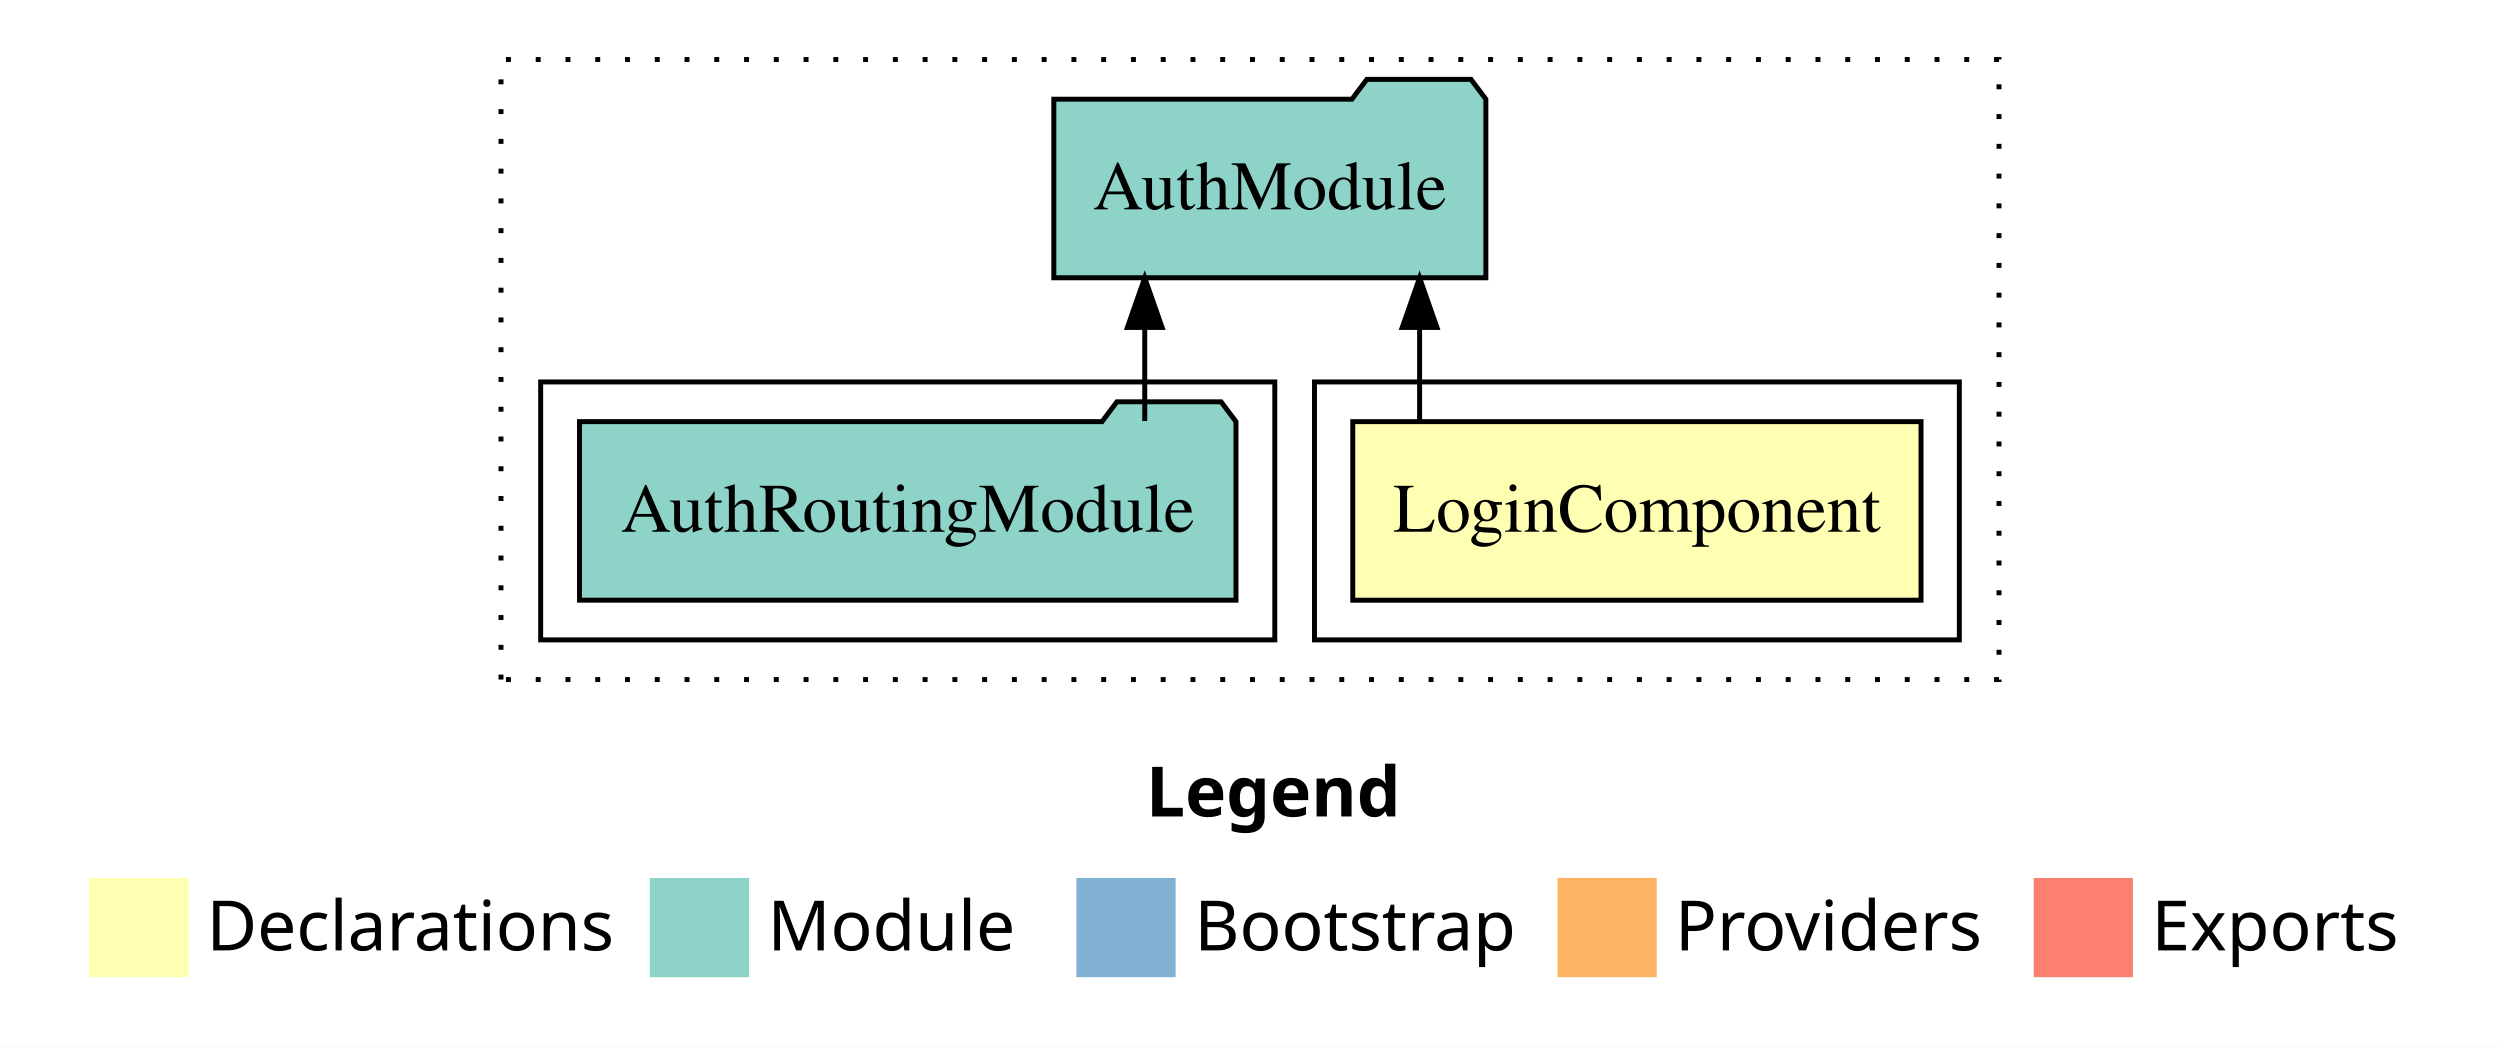
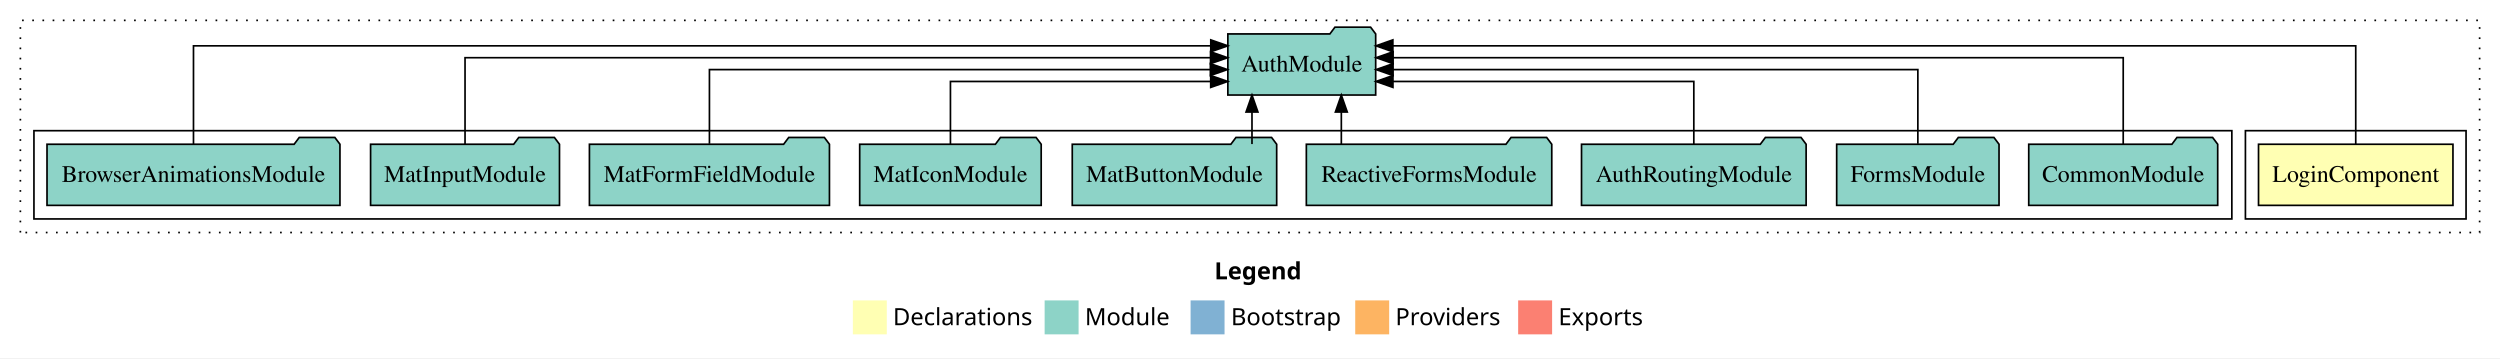
- <svg xmlns="http://www.w3.org/2000/svg" width="504pt" height="211pt" viewBox="0.00 0.00 504.00 211.00">
+ <svg xmlns="http://www.w3.org/2000/svg" width="1473pt" height="211pt" viewBox="0.00 0.00 1473.00 211.00">
  <g id="graph0" class="graph" transform="scale(1 1) rotate(0) translate(4 207)">
-     <polygon fill="white" stroke="transparent" points="-4,4 -4,-207 500,-207 500,4 -4,4" />
-     <text text-anchor="start" x="227.01" y="-42.4" font-family="sans-serif" font-weight="bold" font-size="14.00">Legend</text>
-     <polygon fill="#ffffb3" stroke="transparent" points="14,-10 14,-30 34,-30 34,-10 14,-10" />
-     <text text-anchor="start" x="37.63" y="-15.4" font-family="sans-serif" font-size="14.00">  Declarations</text>
-     <polygon fill="#8dd3c7" stroke="transparent" points="127,-10 127,-30 147,-30 147,-10 127,-10" />
-     <text text-anchor="start" x="150.73" y="-15.4" font-family="sans-serif" font-size="14.00">  Module</text>
-     <polygon fill="#80b1d3" stroke="transparent" points="213,-10 213,-30 233,-30 233,-10 213,-10" />
-     <text text-anchor="start" x="236.78" y="-15.4" font-family="sans-serif" font-size="14.00">  Bootstrap</text>
-     <polygon fill="#fdb462" stroke="transparent" points="310,-10 310,-30 330,-30 330,-10 310,-10" />
-     <text text-anchor="start" x="333.67" y="-15.4" font-family="sans-serif" font-size="14.00">  Providers</text>
-     <polygon fill="#fb8072" stroke="transparent" points="406,-10 406,-30 426,-30 426,-10 406,-10" />
-     <text text-anchor="start" x="429.73" y="-15.4" font-family="sans-serif" font-size="14.00">  Exports</text>
+     <polygon fill="white" stroke="transparent" points="-4,4 -4,-207 1469,-207 1469,4 -4,4" />
+     <text text-anchor="start" x="711.51" y="-42.4" font-family="sans-serif" font-weight="bold" font-size="14.00">Legend</text>
+     <polygon fill="#ffffb3" stroke="transparent" points="498.5,-10 498.5,-30 518.5,-30 518.5,-10 498.5,-10" />
+     <text text-anchor="start" x="522.13" y="-15.4" font-family="sans-serif" font-size="14.00">  Declarations</text>
+     <polygon fill="#8dd3c7" stroke="transparent" points="611.5,-10 611.5,-30 631.5,-30 631.5,-10 611.5,-10" />
+     <text text-anchor="start" x="635.23" y="-15.4" font-family="sans-serif" font-size="14.00">  Module</text>
+     <polygon fill="#80b1d3" stroke="transparent" points="697.5,-10 697.5,-30 717.5,-30 717.5,-10 697.5,-10" />
+     <text text-anchor="start" x="721.28" y="-15.4" font-family="sans-serif" font-size="14.00">  Bootstrap</text>
+     <polygon fill="#fdb462" stroke="transparent" points="794.5,-10 794.5,-30 814.5,-30 814.5,-10 794.5,-10" />
+     <text text-anchor="start" x="818.17" y="-15.4" font-family="sans-serif" font-size="14.00">  Providers</text>
+     <polygon fill="#fb8072" stroke="transparent" points="890.5,-10 890.5,-30 910.5,-30 910.5,-10 890.5,-10" />
+     <text text-anchor="start" x="914.23" y="-15.4" font-family="sans-serif" font-size="14.00">  Exports</text>
    <g id="clust1" class="cluster">
-       <polygon fill="none" stroke="black" stroke-dasharray="1,5" points="97,-70 97,-195 399,-195 399,-70 97,-70" />
+       <polygon fill="none" stroke="black" stroke-dasharray="1,5" points="8,-70 8,-195 1457,-195 1457,-70 8,-70" />
    </g>
    <g id="clust2" class="cluster">
-       <polygon fill="none" stroke="black" points="261,-78 261,-130 391,-130 391,-78 261,-78" />
+       <polygon fill="none" stroke="black" points="1319,-78 1319,-130 1449,-130 1449,-78 1319,-78" />
    </g>
    <g id="clust4" class="cluster">
-       <polygon fill="none" stroke="black" points="105,-78 105,-130 253,-130 253,-78 105,-78" />
+       <polygon fill="none" stroke="black" points="16,-78 16,-130 1311,-130 1311,-78 16,-78" />
    </g>
    <g id="node1" class="node">
-       <polygon fill="#ffffb3" stroke="black" points="383.28,-122 268.72,-122 268.72,-86 383.28,-86 383.28,-122" />
-       <text text-anchor="middle" x="326" y="-99.8" font-family="Times,serif" font-size="14.00">LoginComponent</text>
+       <polygon fill="#ffffb3" stroke="black" points="1441.28,-122 1326.72,-122 1326.72,-86 1441.28,-86 1441.28,-122" />
+       <text text-anchor="middle" x="1384" y="-99.8" font-family="Times,serif" font-size="14.00">LoginComponent</text>
    </g>
    <g id="node2" class="node">
-       <polygon fill="#8dd3c7" stroke="black" points="295.55,-187 292.55,-191 271.55,-191 268.55,-187 208.45,-187 208.45,-151 295.55,-151 295.55,-187" />
-       <text text-anchor="middle" x="252" y="-164.8" font-family="Times,serif" font-size="14.00">AuthModule</text>
+       <polygon fill="#8dd3c7" stroke="black" points="806.55,-187 803.55,-191 782.55,-191 779.55,-187 719.45,-187 719.45,-151 806.55,-151 806.55,-187" />
+       <text text-anchor="middle" x="763" y="-164.8" font-family="Times,serif" font-size="14.00">AuthModule</text>
    </g>
    <g id="edge1" class="edge">
-       <path fill="none" stroke="black" d="M282.19,-122.11C282.19,-122.11 282.19,-140.99 282.19,-140.99" />
-       <polygon fill="black" stroke="black" points="278.69,-140.99 282.19,-150.99 285.69,-140.99 278.69,-140.99" />
+       <path fill="none" stroke="black" d="M1384,-122.01C1384,-144.49 1384,-180 1384,-180 1384,-180 816.67,-180 816.67,-180" />
+       <polygon fill="black" stroke="black" points="816.67,-176.5 806.67,-180 816.67,-183.5 816.67,-176.5" />
    </g>
    <g id="node3" class="node">
-       <polygon fill="#8dd3c7" stroke="black" points="245.17,-122 242.17,-126 221.17,-126 218.17,-122 112.83,-122 112.83,-86 245.17,-86 245.17,-122" />
-       <text text-anchor="middle" x="179" y="-99.8" font-family="Times,serif" font-size="14.00">AuthRoutingModule</text>
+       <polygon fill="#8dd3c7" stroke="black" points="1302.67,-122 1299.67,-126 1278.67,-126 1275.67,-122 1191.33,-122 1191.33,-86 1302.67,-86 1302.67,-122" />
+       <text text-anchor="middle" x="1247" y="-99.8" font-family="Times,serif" font-size="14.00">CommonModule</text>
    </g>
    <g id="edge2" class="edge">
-       <path fill="none" stroke="black" d="M226.78,-122.11C226.78,-122.11 226.78,-140.99 226.78,-140.99" />
-       <polygon fill="black" stroke="black" points="223.28,-140.99 226.78,-150.99 230.28,-140.99 223.28,-140.99" />
+       <path fill="none" stroke="black" d="M1247,-122.13C1247,-142.57 1247,-173 1247,-173 1247,-173 816.81,-173 816.81,-173" />
+       <polygon fill="black" stroke="black" points="816.81,-169.5 806.81,-173 816.81,-176.5 816.81,-169.5" />
+     </g>
+     <g id="node4" class="node">
+       <polygon fill="#8dd3c7" stroke="black" points="1173.83,-122 1170.83,-126 1149.83,-126 1146.83,-122 1078.17,-122 1078.17,-86 1173.83,-86 1173.83,-122" />
+       <text text-anchor="middle" x="1126" y="-99.8" font-family="Times,serif" font-size="14.00">FormsModule</text>
+     </g>
+     <g id="edge3" class="edge">
+       <path fill="none" stroke="black" d="M1126,-122.27C1126,-140.56 1126,-166 1126,-166 1126,-166 816.79,-166 816.79,-166" />
+       <polygon fill="black" stroke="black" points="816.79,-162.5 806.79,-166 816.79,-169.5 816.79,-162.5" />
+     </g>
+     <g id="node5" class="node">
+       <polygon fill="#8dd3c7" stroke="black" points="1060.17,-122 1057.17,-126 1036.17,-126 1033.17,-122 927.83,-122 927.83,-86 1060.17,-86 1060.17,-122" />
+       <text text-anchor="middle" x="994" y="-99.8" font-family="Times,serif" font-size="14.00">AuthRoutingModule</text>
+     </g>
+     <g id="edge4" class="edge">
+       <path fill="none" stroke="black" d="M994,-122.01C994,-138.05 994,-159 994,-159 994,-159 816.72,-159 816.72,-159" />
+       <polygon fill="black" stroke="black" points="816.72,-155.5 806.72,-159 816.72,-162.5 816.72,-155.5" />
+     </g>
+     <g id="node6" class="node">
+       <polygon fill="#8dd3c7" stroke="black" points="910.3,-122 907.3,-126 886.3,-126 883.3,-122 765.7,-122 765.7,-86 910.3,-86 910.3,-122" />
+       <text text-anchor="middle" x="838" y="-99.8" font-family="Times,serif" font-size="14.00">ReactiveFormsModule</text>
+     </g>
+     <g id="edge5" class="edge">
+       <path fill="none" stroke="black" d="M786.31,-122.11C786.31,-122.11 786.31,-140.99 786.31,-140.99" />
+       <polygon fill="black" stroke="black" points="782.81,-140.99 786.31,-150.99 789.81,-140.99 782.81,-140.99" />
+     </g>
+     <g id="node7" class="node">
+       <polygon fill="#8dd3c7" stroke="black" points="748.22,-122 745.22,-126 724.22,-126 721.22,-122 627.78,-122 627.78,-86 748.22,-86 748.22,-122" />
+       <text text-anchor="middle" x="688" y="-99.8" font-family="Times,serif" font-size="14.00">MatButtonModule</text>
+     </g>
+     <g id="edge6" class="edge">
+       <path fill="none" stroke="black" d="M733.67,-122.11C733.67,-122.11 733.67,-140.99 733.67,-140.99" />
+       <polygon fill="black" stroke="black" points="730.17,-140.99 733.67,-150.99 737.17,-140.99 730.17,-140.99" />
+     </g>
+     <g id="node8" class="node">
+       <polygon fill="#8dd3c7" stroke="black" points="609.47,-122 606.47,-126 585.47,-126 582.47,-122 502.53,-122 502.53,-86 609.47,-86 609.47,-122" />
+       <text text-anchor="middle" x="556" y="-99.8" font-family="Times,serif" font-size="14.00">MatIconModule</text>
+     </g>
+     <g id="edge7" class="edge">
+       <path fill="none" stroke="black" d="M556,-122.01C556,-138.05 556,-159 556,-159 556,-159 709.35,-159 709.35,-159" />
+       <polygon fill="black" stroke="black" points="709.35,-162.5 719.35,-159 709.35,-155.5 709.35,-162.5" />
+     </g>
+     <g id="node9" class="node">
+       <polygon fill="#8dd3c7" stroke="black" points="484.71,-122 481.71,-126 460.71,-126 457.71,-122 343.29,-122 343.29,-86 484.71,-86 484.71,-122" />
+       <text text-anchor="middle" x="414" y="-99.8" font-family="Times,serif" font-size="14.00">MatFormFieldModule</text>
+     </g>
+     <g id="edge8" class="edge">
+       <path fill="none" stroke="black" d="M414,-122.27C414,-140.56 414,-166 414,-166 414,-166 709.15,-166 709.15,-166" />
+       <polygon fill="black" stroke="black" points="709.15,-169.5 719.15,-166 709.15,-162.5 709.15,-169.5" />
+     </g>
+     <g id="node10" class="node">
+       <polygon fill="#8dd3c7" stroke="black" points="325.65,-122 322.65,-126 301.65,-126 298.65,-122 214.35,-122 214.35,-86 325.65,-86 325.65,-122" />
+       <text text-anchor="middle" x="270" y="-99.8" font-family="Times,serif" font-size="14.00">MatInputModule</text>
+     </g>
+     <g id="edge9" class="edge">
+       <path fill="none" stroke="black" d="M270,-122.13C270,-142.57 270,-173 270,-173 270,-173 709.25,-173 709.25,-173" />
+       <polygon fill="black" stroke="black" points="709.25,-176.5 719.25,-173 709.25,-169.5 709.25,-176.5" />
+     </g>
+     <g id="node11" class="node">
+       <polygon fill="#8dd3c7" stroke="black" points="196.3,-122 193.3,-126 172.3,-126 169.3,-122 23.7,-122 23.7,-86 196.3,-86 196.3,-122" />
+       <text text-anchor="middle" x="110" y="-99.8" font-family="Times,serif" font-size="14.00">BrowserAnimationsModule</text>
+     </g>
+     <g id="edge10" class="edge">
+       <path fill="none" stroke="black" d="M110,-122.01C110,-144.49 110,-180 110,-180 110,-180 709.4,-180 709.4,-180" />
+       <polygon fill="black" stroke="black" points="709.4,-183.5 719.4,-180 709.4,-176.5 709.4,-183.5" />
    </g>
  </g>
</svg>
